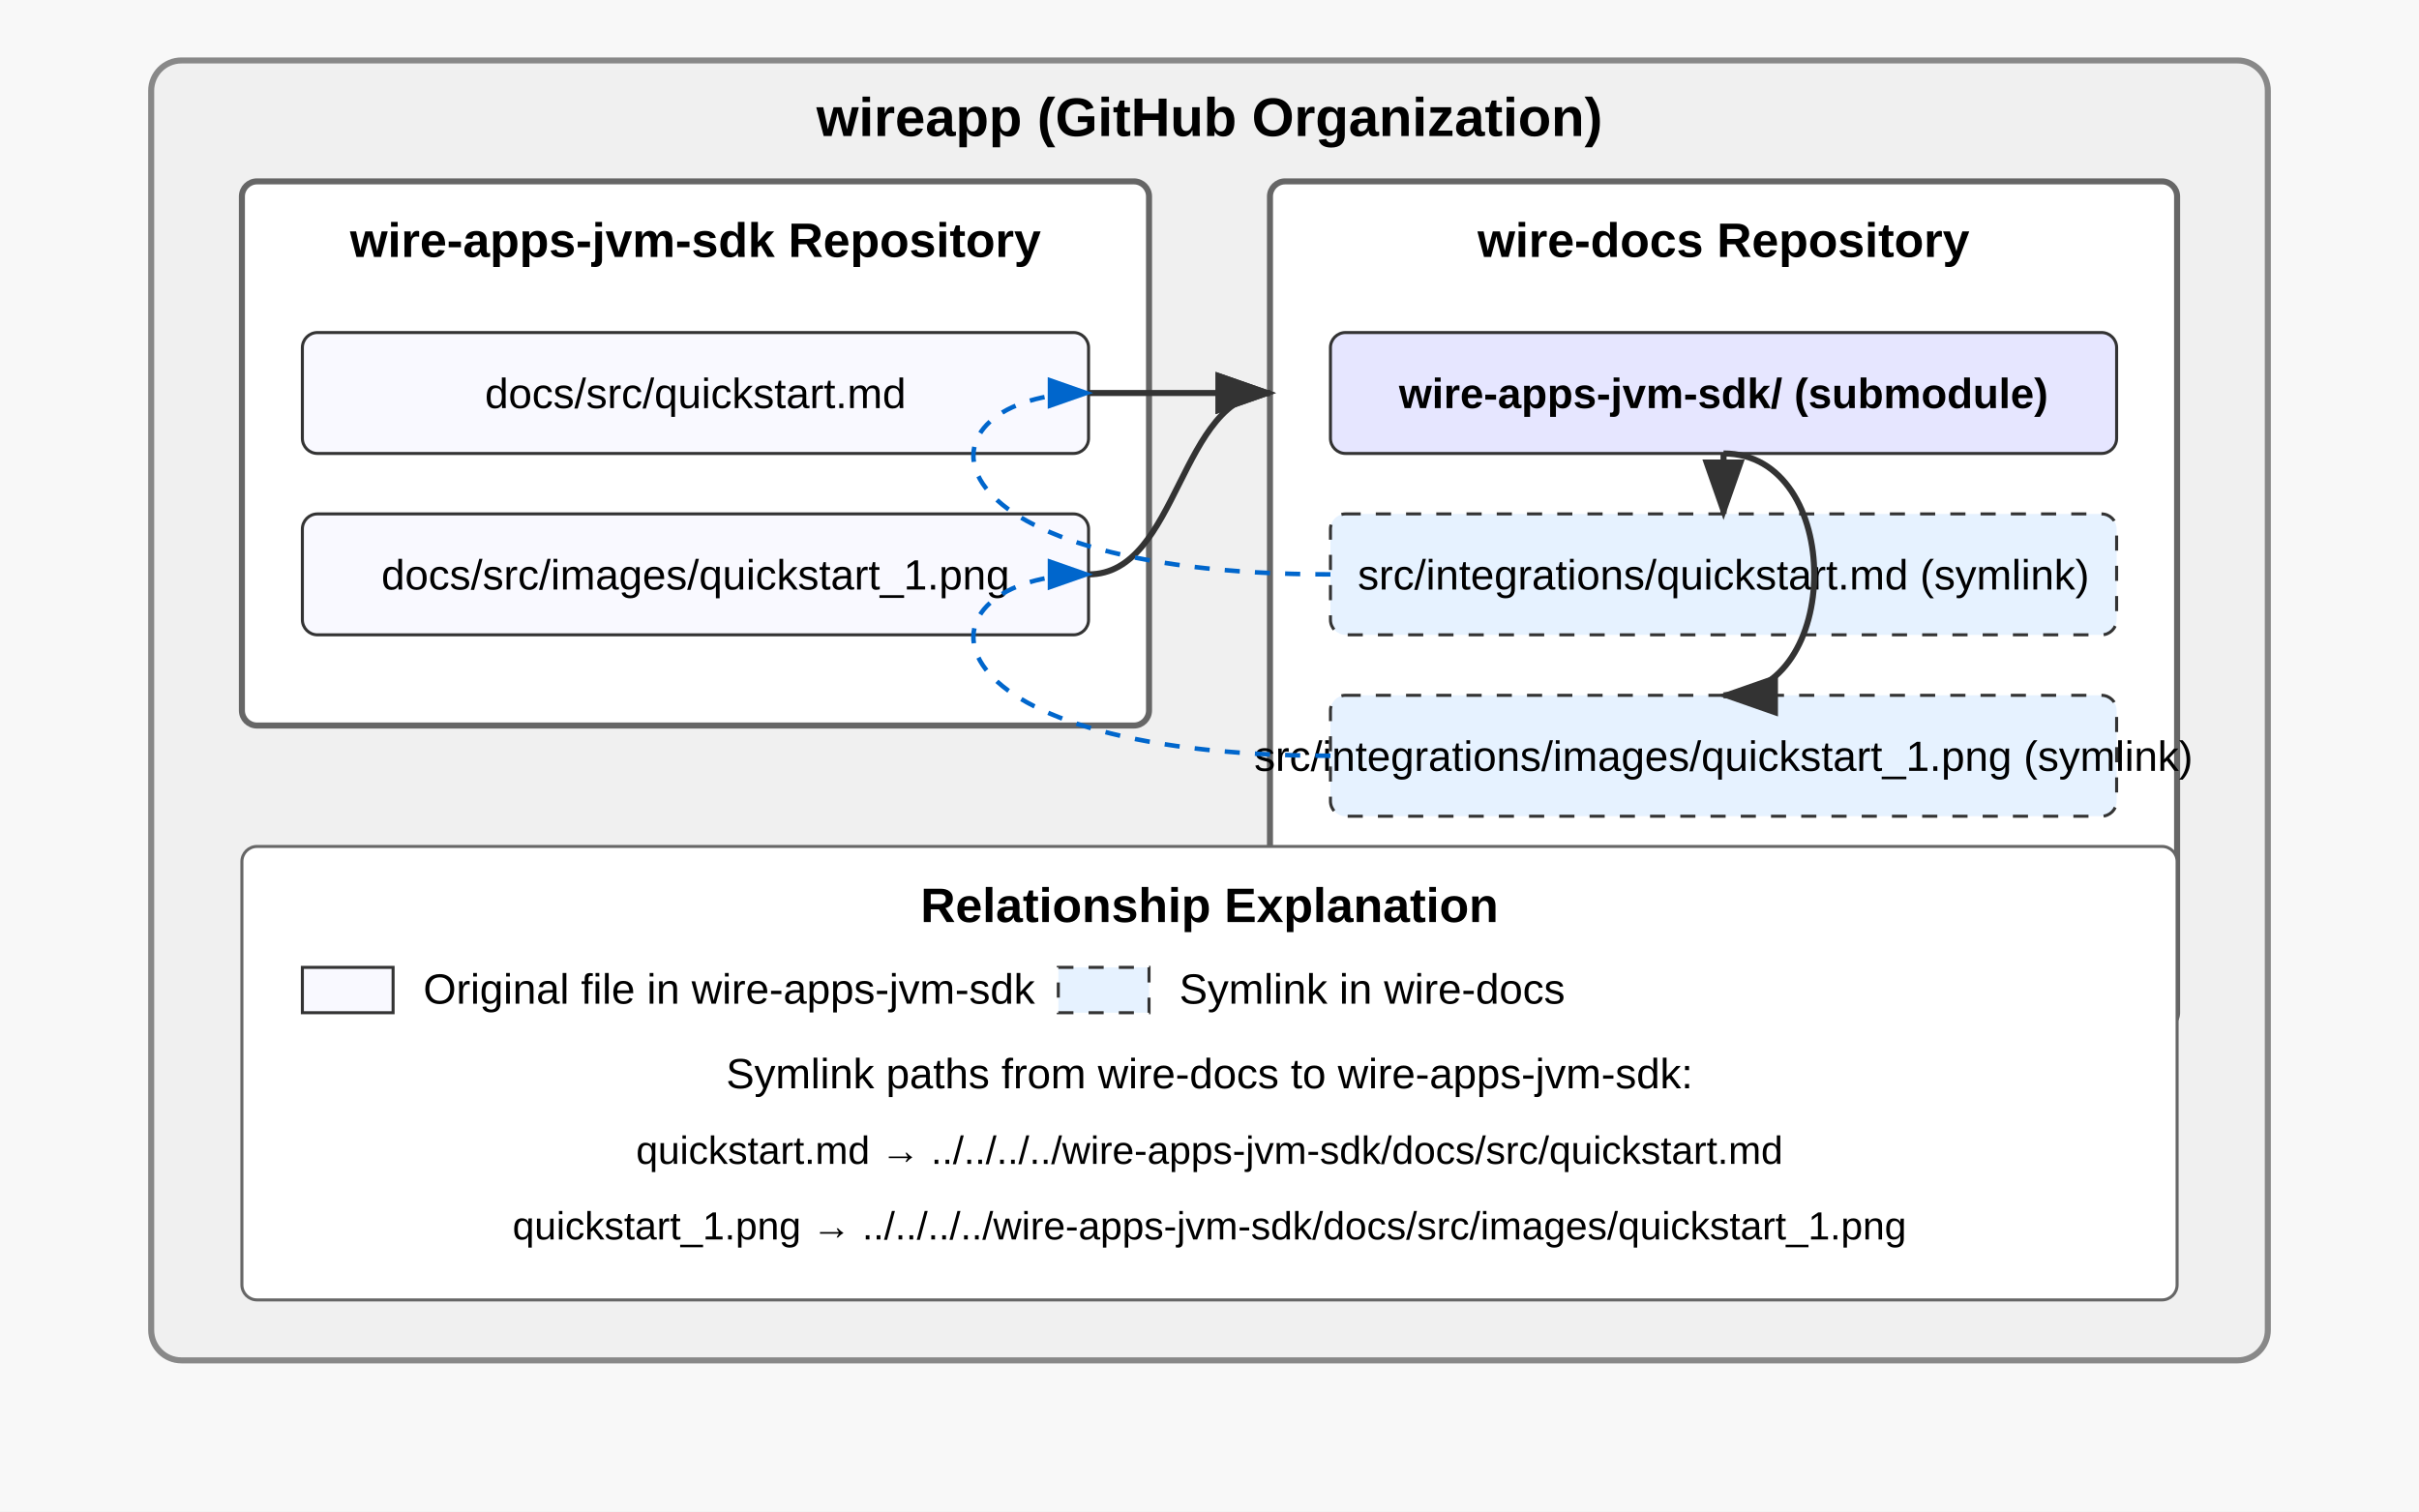
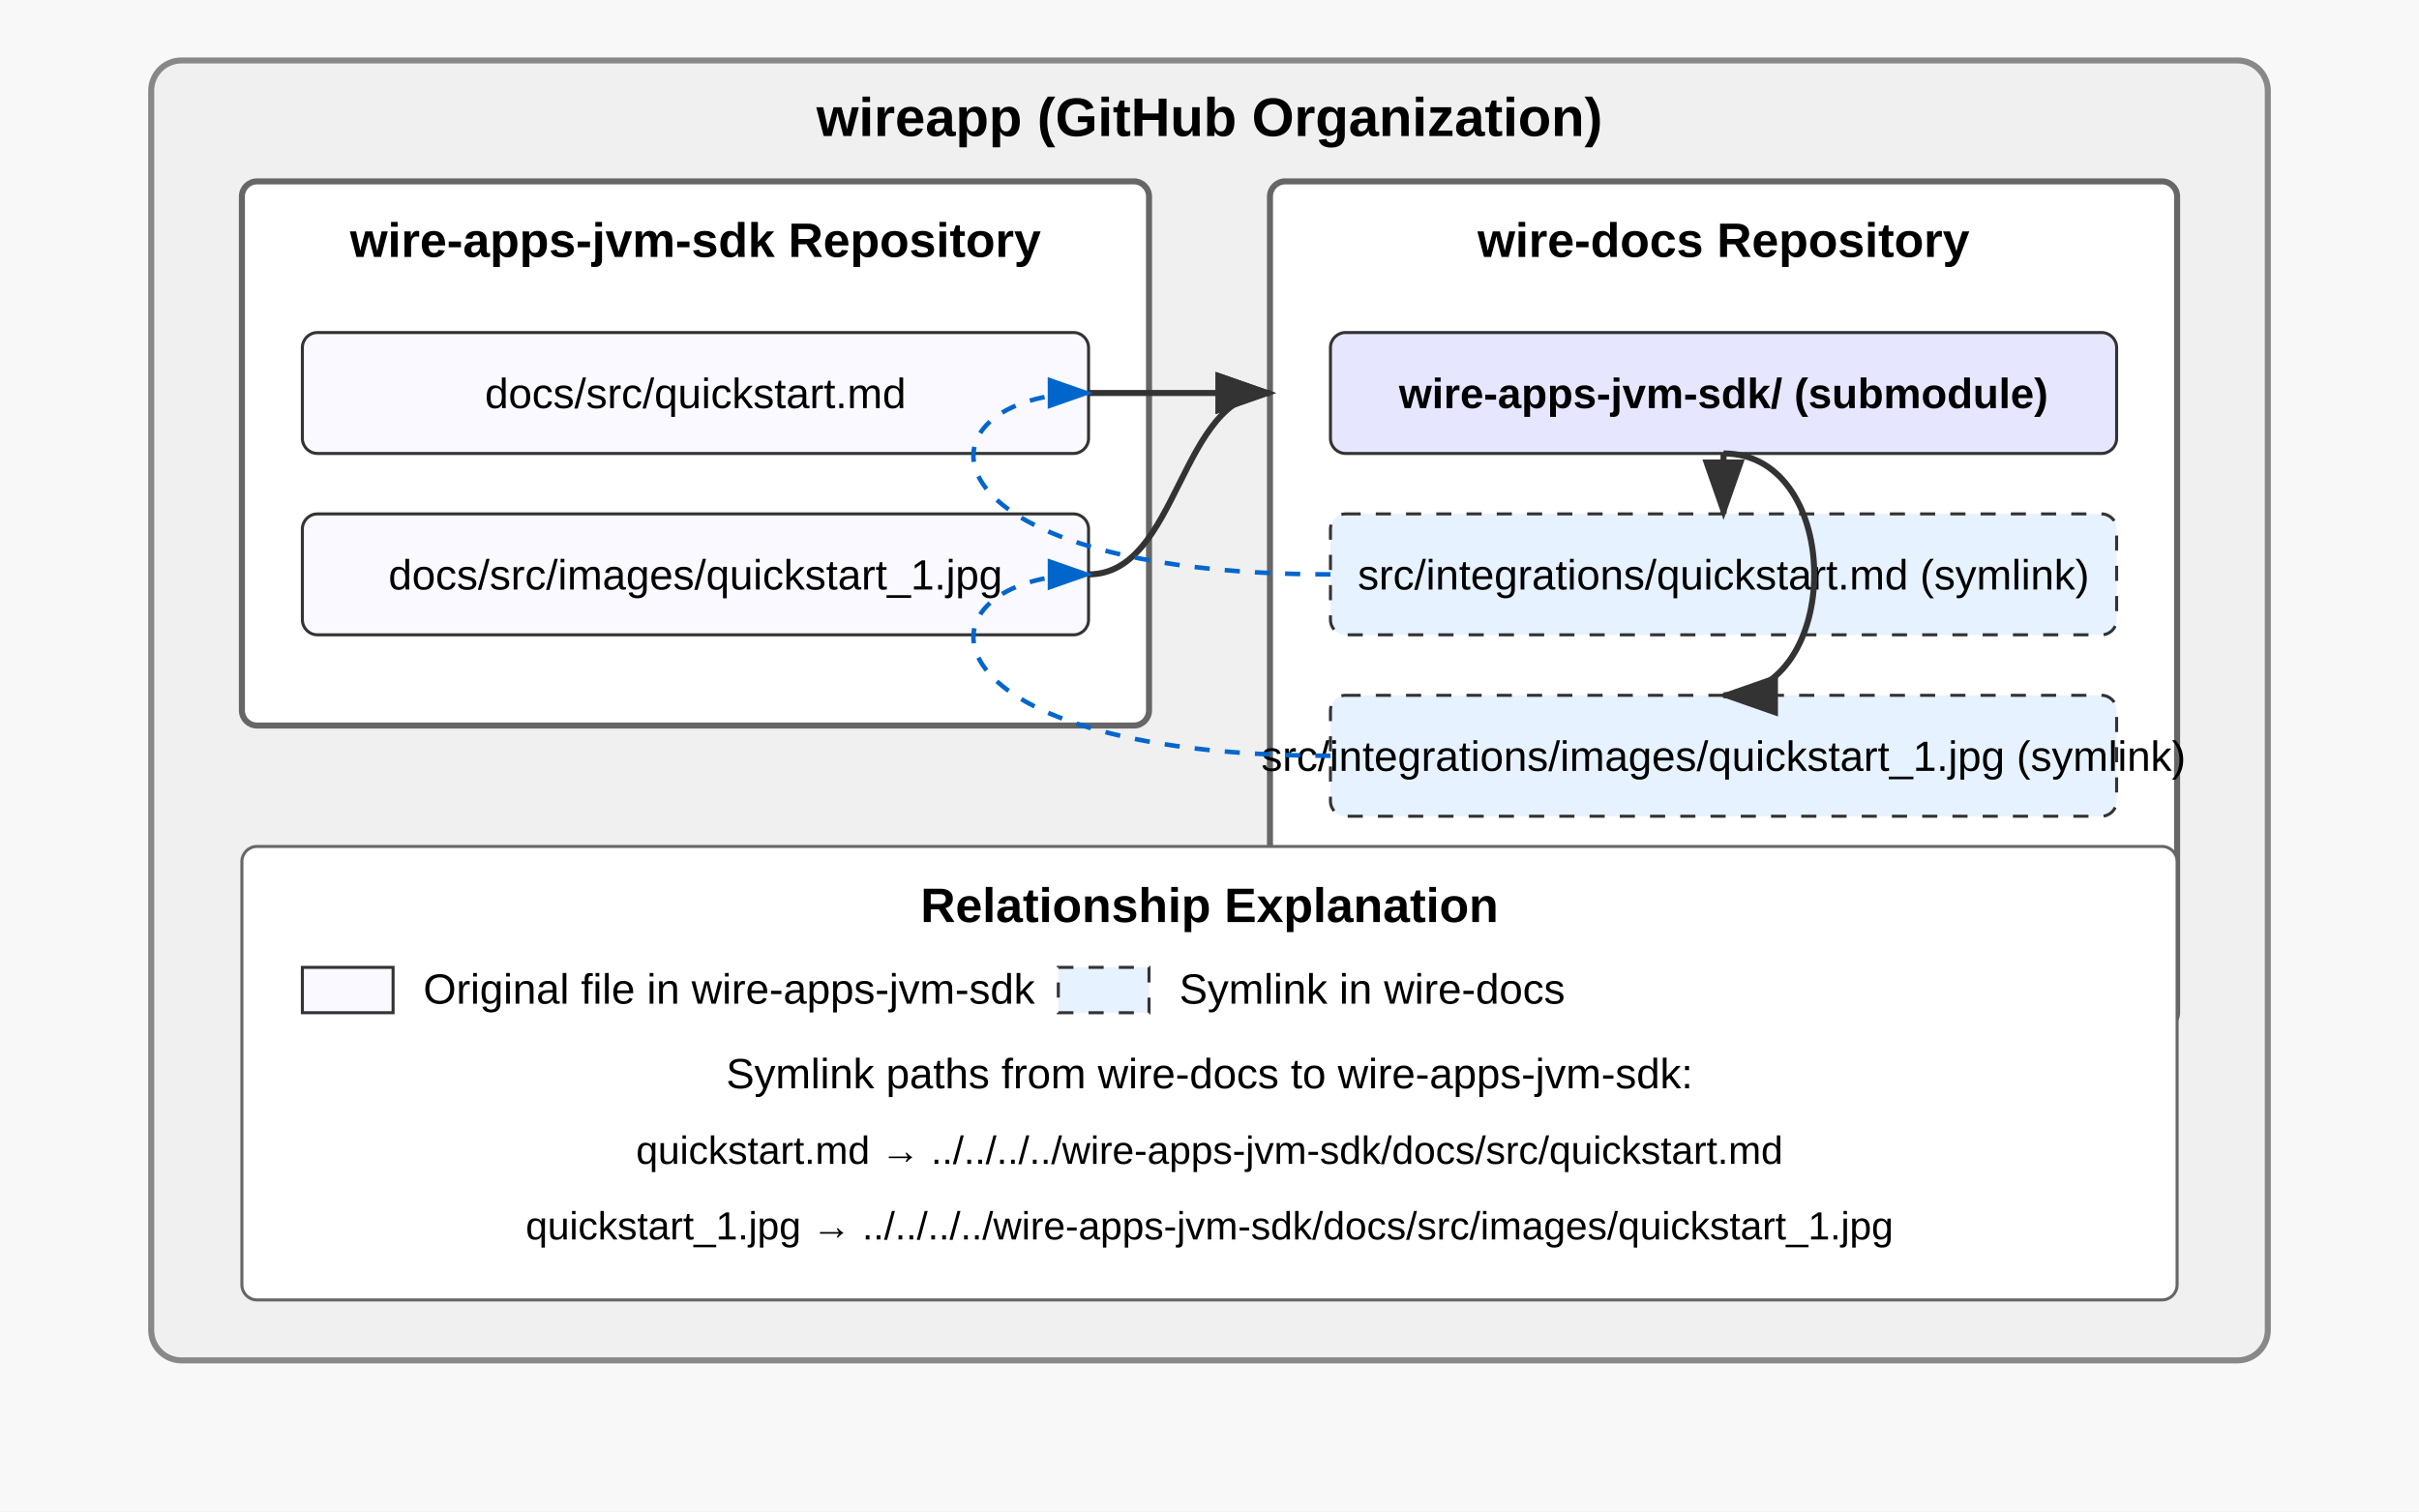
<svg xmlns="http://www.w3.org/2000/svg" viewBox="0 0 800 500">
  <rect width="800" height="500" fill="#f8f8f8" />
  <rect x="50" y="20" width="700" height="430" rx="10" ry="10" fill="#f0f0f0" stroke="#888" stroke-width="2" />
  <text x="400" y="45" font-family="Arial" font-size="18" text-anchor="middle" font-weight="bold">wireapp (GitHub Organization)</text>
  <rect x="80" y="60" width="300" height="180" rx="5" ry="5" fill="#ffffff" stroke="#666" stroke-width="2" />
  <text x="230" y="85" font-family="Arial" font-size="16" text-anchor="middle" font-weight="bold">wire-apps-jvm-sdk Repository</text>
  <rect x="420" y="60" width="300" height="280" rx="5" ry="5" fill="#ffffff" stroke="#666" stroke-width="2" />
  <text x="570" y="85" font-family="Arial" font-size="16" text-anchor="middle" font-weight="bold">wire-docs Repository</text>
  <rect x="100" y="110" width="260" height="40" rx="5" ry="5" fill="#f9f9ff" stroke="#333" stroke-width="1" />
  <text x="230" y="135" font-family="Arial" font-size="14" text-anchor="middle">docs/src/quickstart.md</text>
  <rect x="100" y="170" width="260" height="40" rx="5" ry="5" fill="#f9f9ff" stroke="#333" stroke-width="1" />
-   <text x="230" y="195" font-family="Arial" font-size="14" text-anchor="middle">docs/src/images/quickstart_1.png</text>
+   <text x="230" y="195" font-family="Arial" font-size="14" text-anchor="middle">docs/src/images/quickstart_1.jpg</text>
  <rect x="440" y="110" width="260" height="40" rx="5" ry="5" fill="#e6e6ff" stroke="#333" stroke-width="1" />
  <text x="570" y="135" font-family="Arial" font-size="14" text-anchor="middle" font-weight="bold">wire-apps-jvm-sdk/ (submodule)</text>
  <rect x="440" y="170" width="260" height="40" rx="5" ry="5" fill="#e6f2ff" stroke="#333" stroke-dasharray="5,5" stroke-width="1" />
  <text x="570" y="195" font-family="Arial" font-size="14" text-anchor="middle">src/integrations/quickstart.md (symlink)</text>
  <rect x="440" y="230" width="260" height="40" rx="5" ry="5" fill="#e6f2ff" stroke="#333" stroke-dasharray="5,5" stroke-width="1" />
-   <text x="570" y="255" font-family="Arial" font-size="14" text-anchor="middle">src/integrations/images/quickstart_1.png (symlink)</text>
+   <text x="570" y="255" font-family="Arial" font-size="14" text-anchor="middle">src/integrations/images/quickstart_1.jpg (symlink)</text>
  <path d="M360 130 L420 130" fill="none" stroke="#333" stroke-width="2" marker-end="url(#arrowhead)" />
  <path d="M360 190 C390 190, 390 130, 420 130" fill="none" stroke="#333" stroke-width="2" marker-end="url(#arrowhead)" />
  <path d="M570 150 L570 170" fill="none" stroke="#333" stroke-width="2" marker-end="url(#arrowhead)" />
  <path d="M570 150 C610 150, 610 230, 570 230" fill="none" stroke="#333" stroke-width="2" marker-end="url(#arrowhead)" />
  <path d="M440 190 C300 190, 300 130, 360 130" fill="none" stroke="#0066cc" stroke-width="1.5" stroke-dasharray="5,5" marker-end="url(#blueArrowhead)" />
  <path d="M440 250 C300 250, 300 190, 360 190" fill="none" stroke="#0066cc" stroke-width="1.5" stroke-dasharray="5,5" marker-end="url(#blueArrowhead)" />
  <rect x="80" y="280" width="640" height="150" rx="5" ry="5" fill="#ffffff" stroke="#666" stroke-width="1" />
  <text x="400" y="305" font-family="Arial" font-size="16" text-anchor="middle" font-weight="bold">Relationship Explanation</text>
  <rect x="100" y="320" width="30" height="15" fill="#f9f9ff" stroke="#333" stroke-width="1" />
  <text x="140" y="332" font-family="Arial" font-size="14" text-anchor="start">Original file in wire-apps-jvm-sdk</text>
  <rect x="350" y="320" width="30" height="15" fill="#e6f2ff" stroke="#333" stroke-dasharray="5,5" stroke-width="1" />
  <text x="390" y="332" font-family="Arial" font-size="14" text-anchor="start">Symlink in wire-docs</text>
  <text x="400" y="360" font-family="Arial" font-size="14" text-anchor="middle">Symlink paths from wire-docs to wire-apps-jvm-sdk:</text>
  <text x="400" y="385" font-family="Arial" font-size="13" text-anchor="middle">quickstart.md → ../../../../wire-apps-jvm-sdk/docs/src/quickstart.md</text>
-   <text x="400" y="410" font-family="Arial" font-size="13" text-anchor="middle">quickstart_1.png → ../../../../wire-apps-jvm-sdk/docs/src/images/quickstart_1.png</text>
+   <text x="400" y="410" font-family="Arial" font-size="13" text-anchor="middle">quickstart_1.jpg → ../../../../wire-apps-jvm-sdk/docs/src/images/quickstart_1.jpg</text>
  <defs>
    <marker id="arrowhead" markerWidth="10" markerHeight="7" refX="9" refY="3.5" orient="auto">
      <polygon points="0 0, 10 3.5, 0 7" fill="#333" />
    </marker>
    <marker id="blueArrowhead" markerWidth="10" markerHeight="7" refX="9" refY="3.5" orient="auto">
      <polygon points="0 0, 10 3.5, 0 7" fill="#0066cc" />
    </marker>
  </defs>
</svg>
